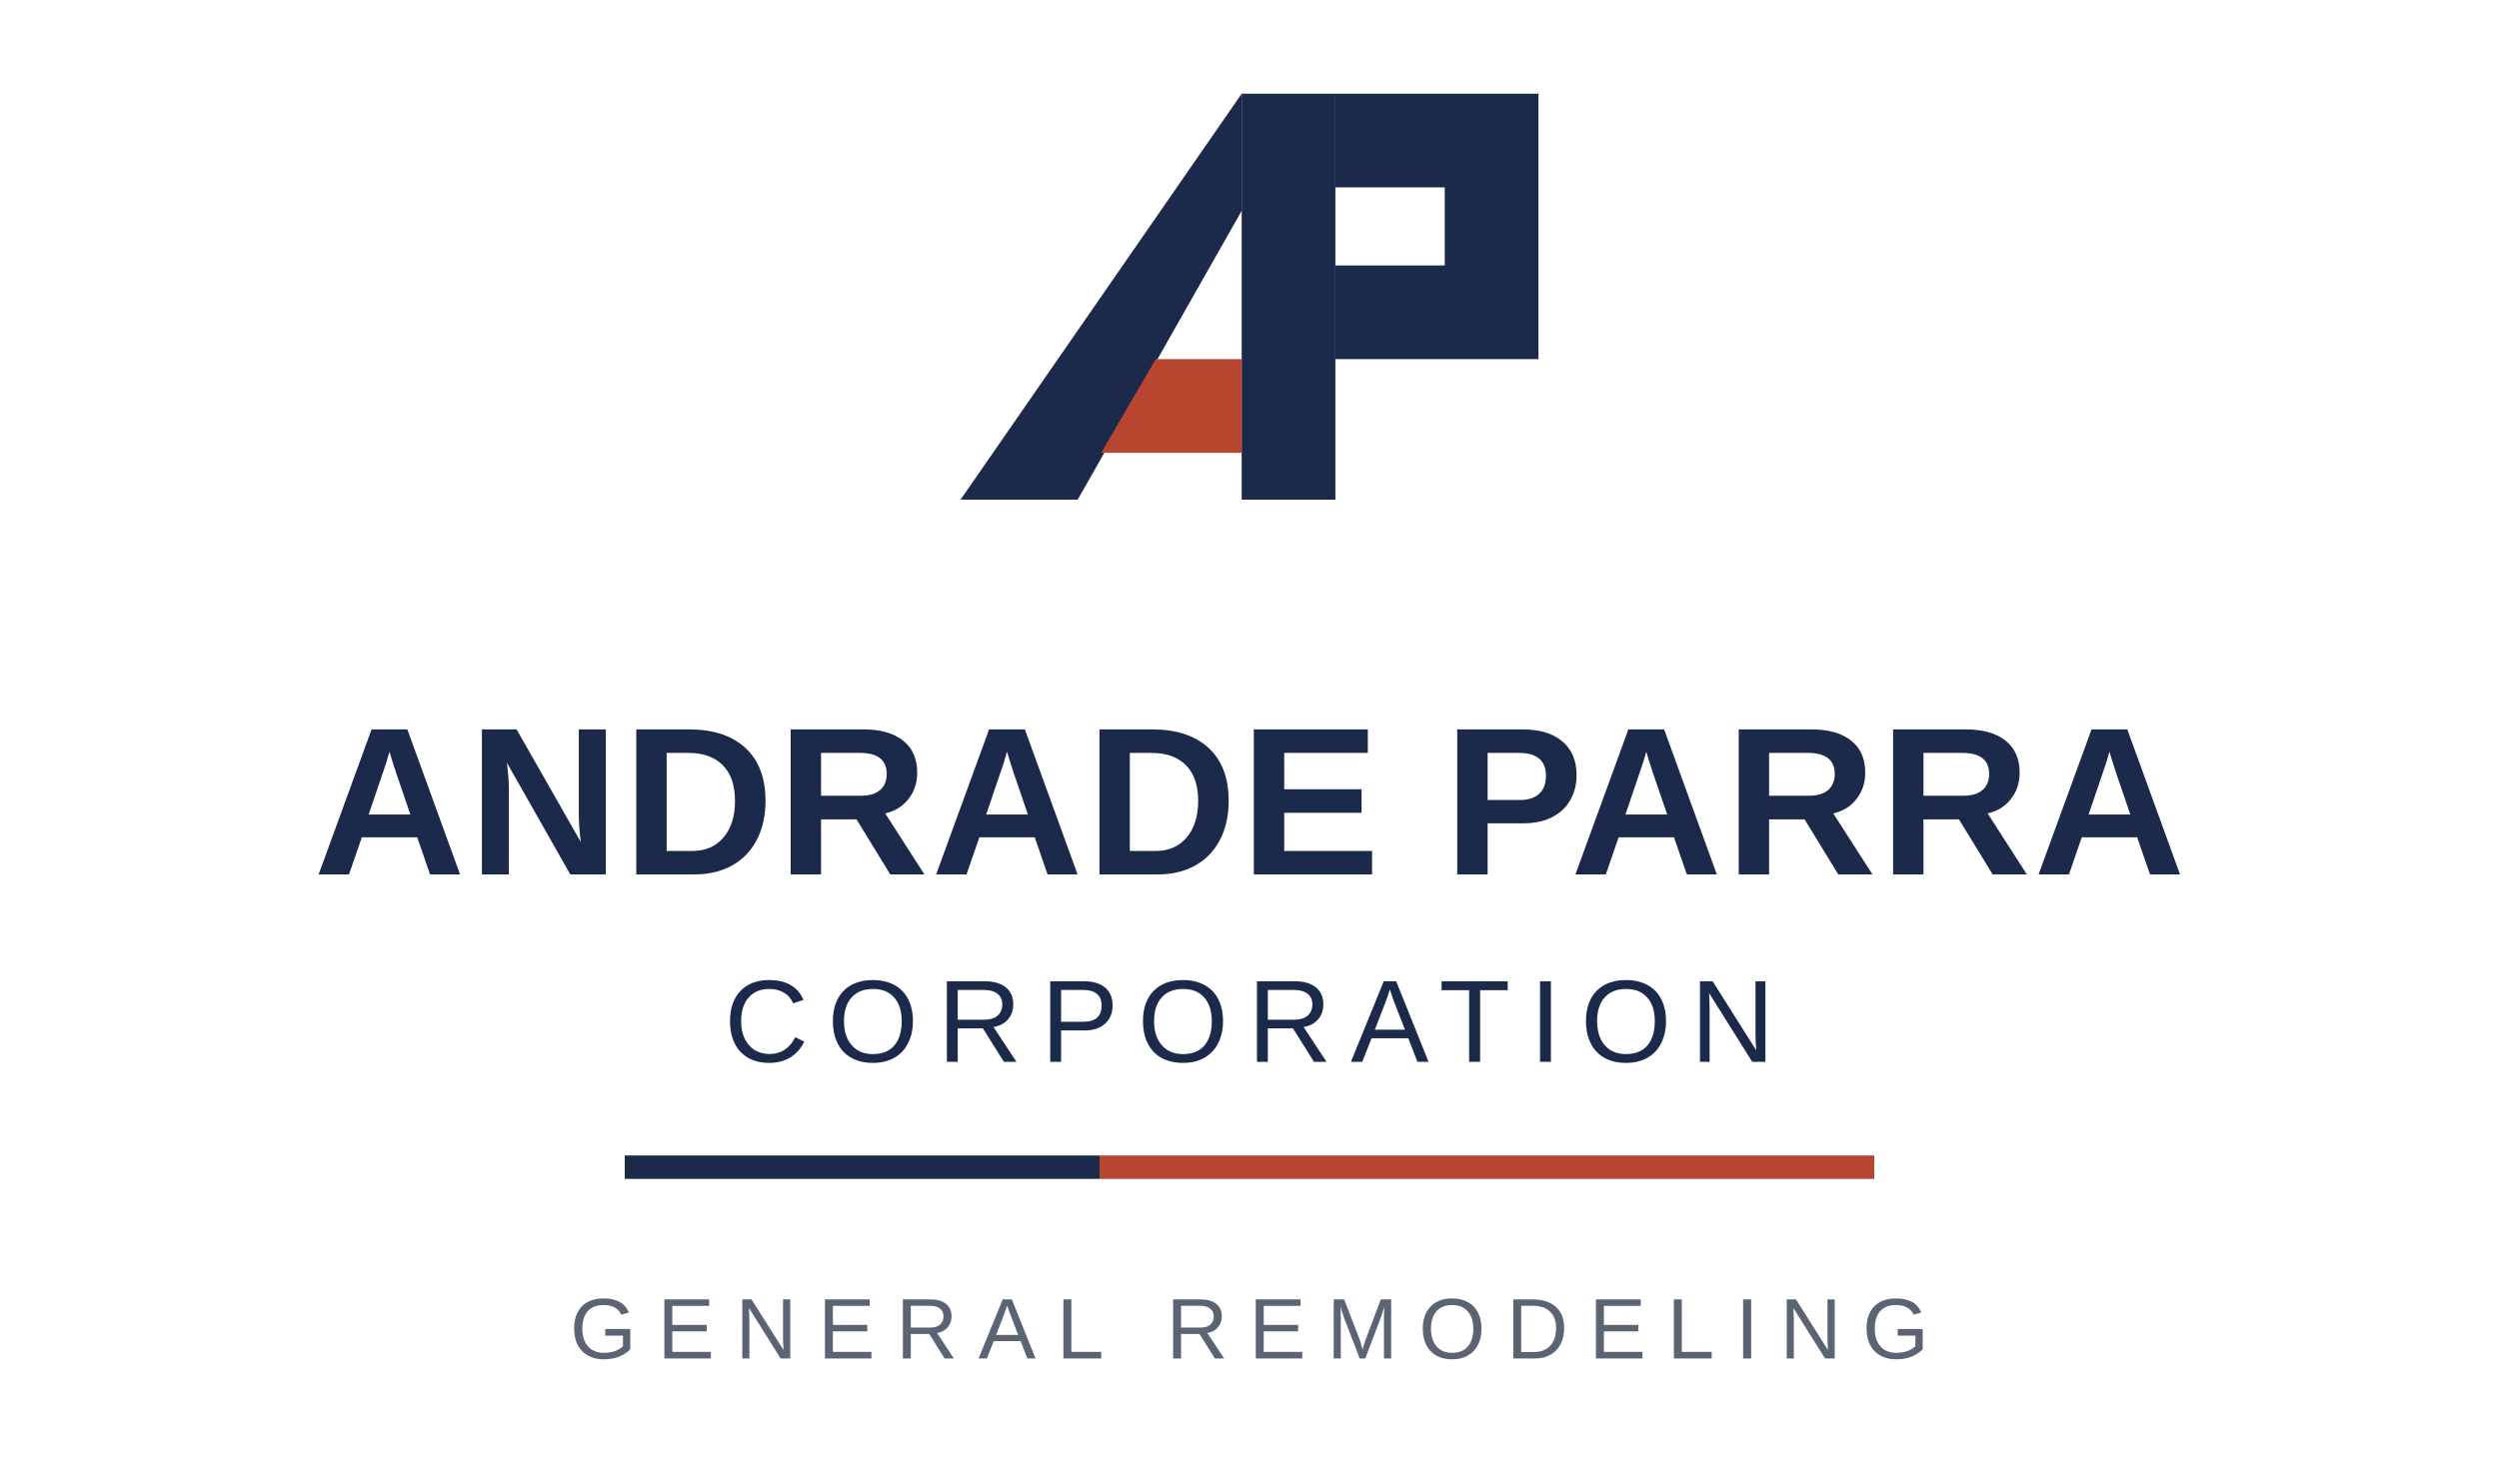
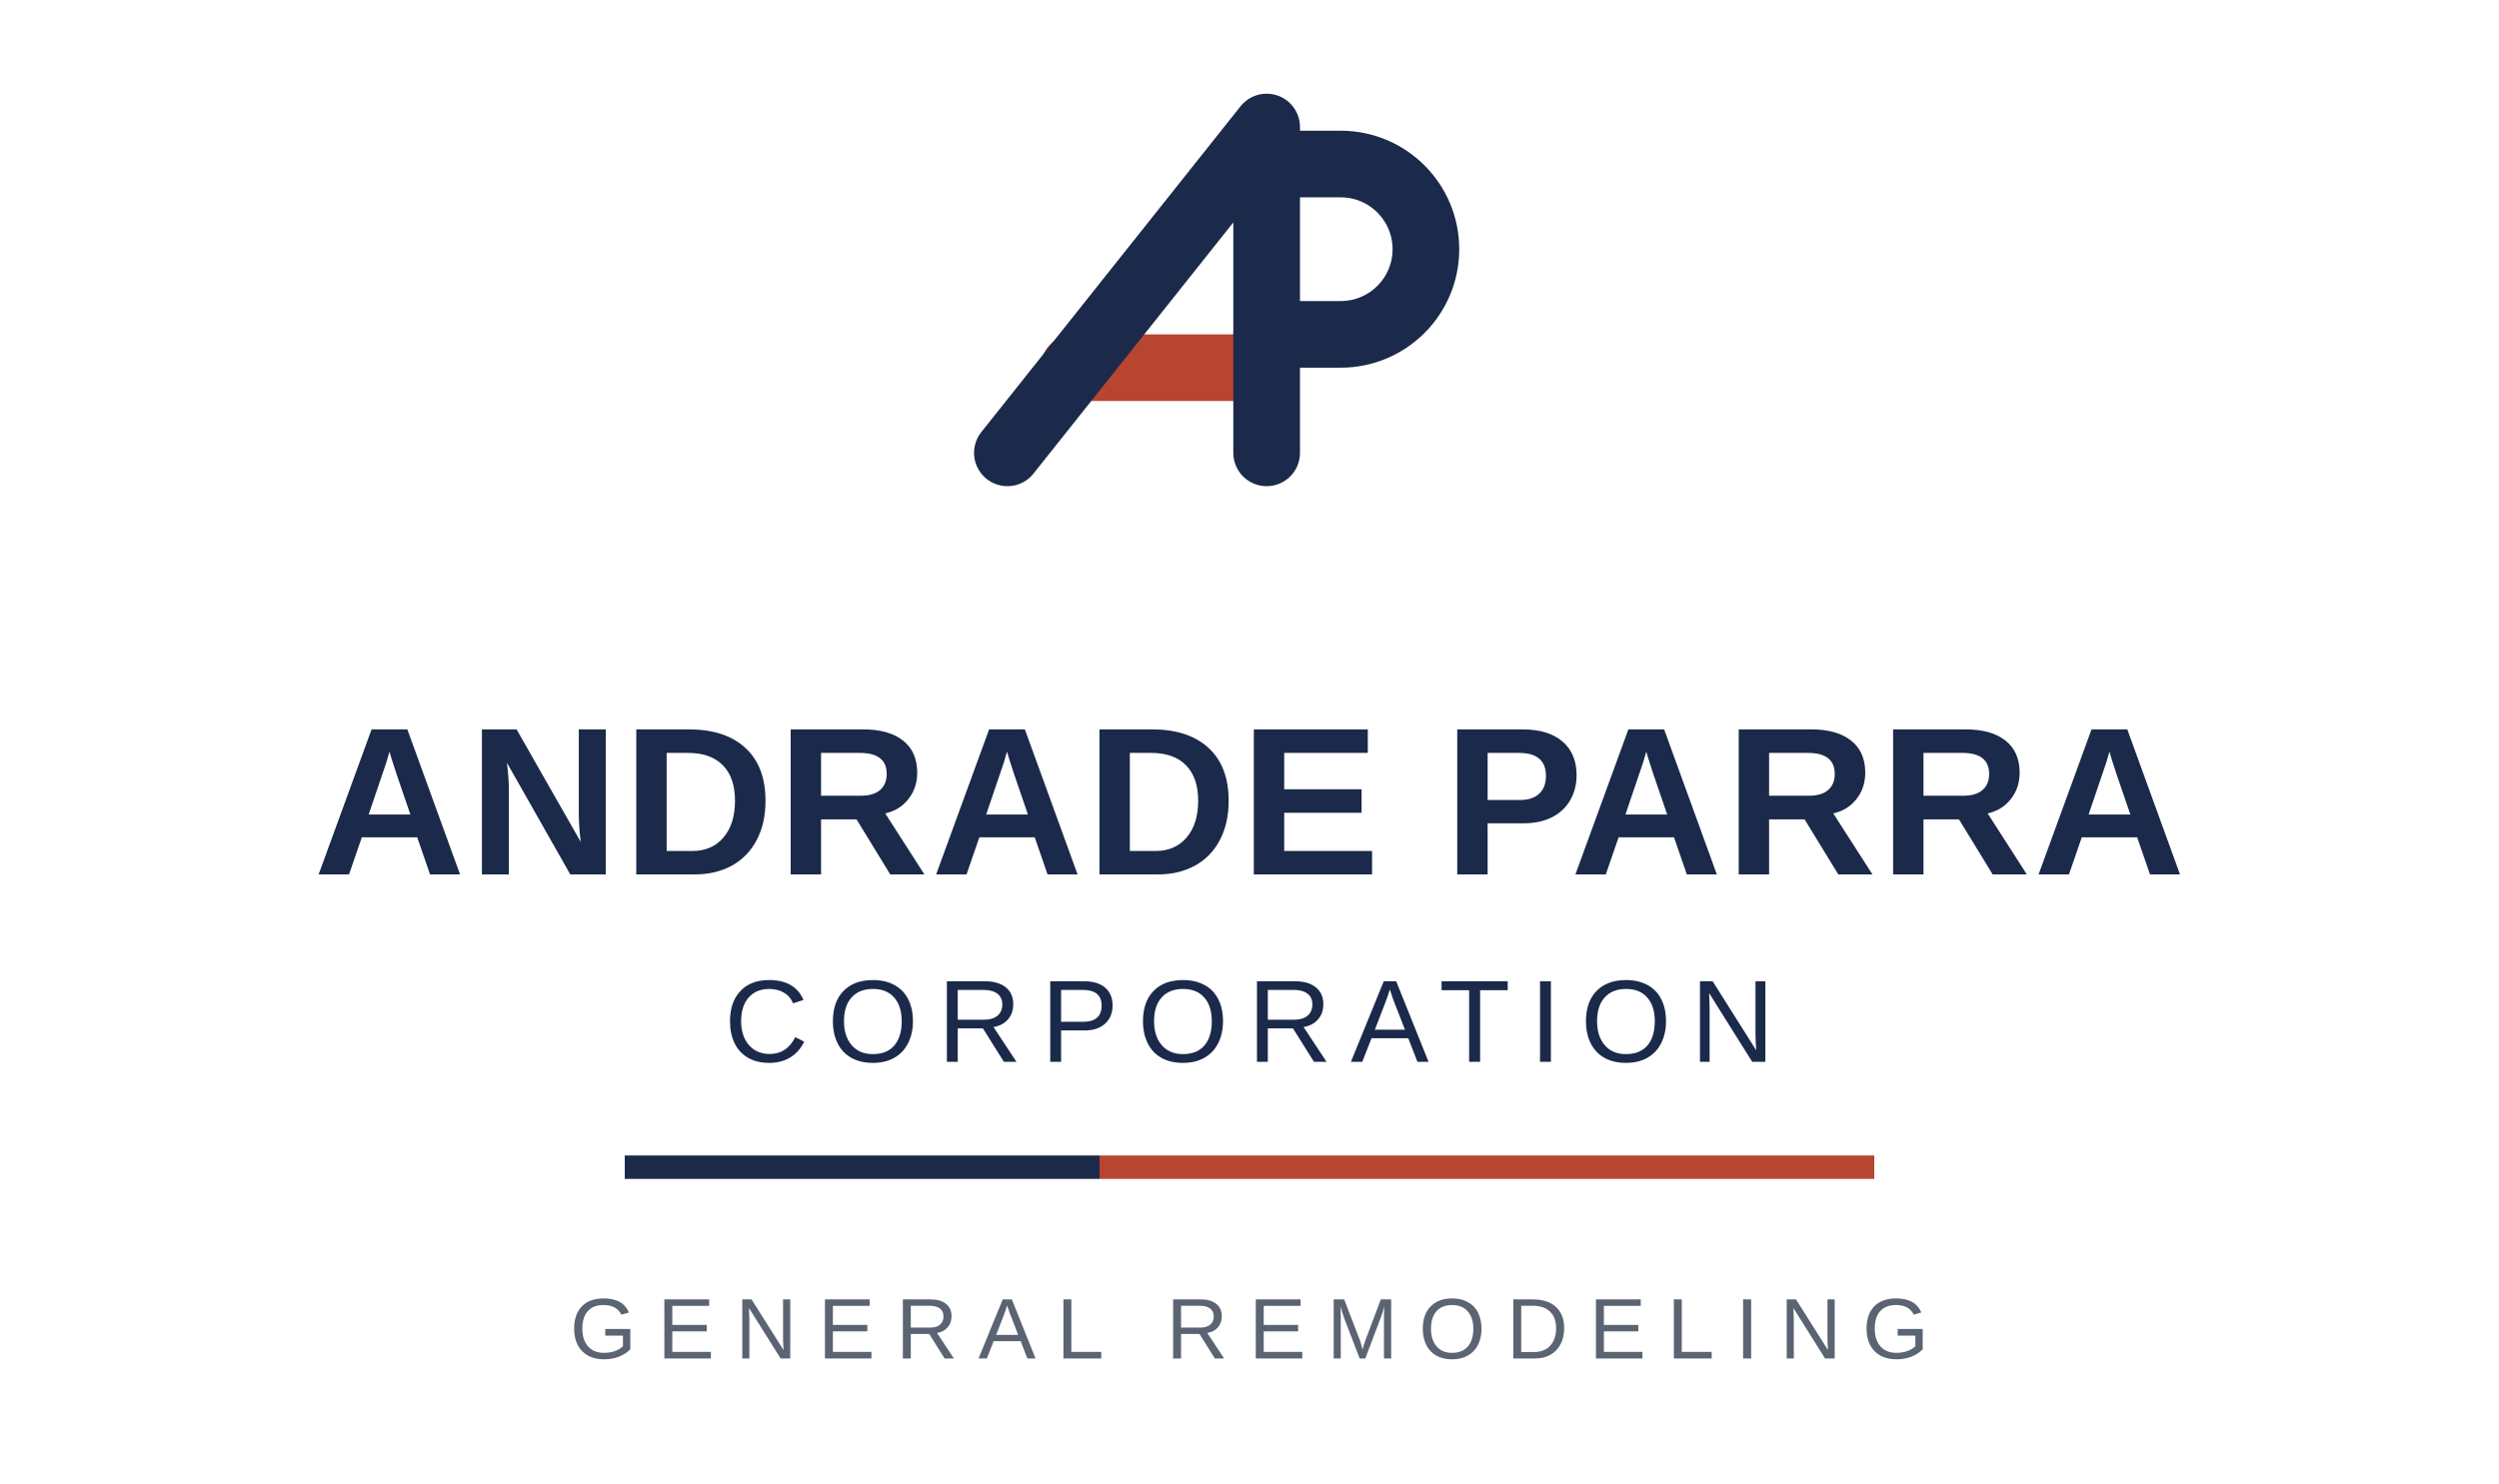
<svg xmlns="http://www.w3.org/2000/svg" viewBox="0 0 320 190" width="320" height="190" role="img" aria-labelledby="t d">
-   <g transform="translate(121.000 6.000) scale(1)">
-     <path d="M38 6 L38 21 L17 58 L2 58 Z" fill="#1B2A4A" />
-     <path d="M38 6 H50 V58 H38 Z" fill="#1B2A4A" />
-     <path d="M27 40 H38 V52 H20 Z" fill="#B8452F" />
-     <path d="M50 6 H76 V40 H50 V28 H64 V18 H50 Z" fill="#1B2A4A" />
+   <g transform="translate(118.564 6.783) scale(0.94851)" fill="none" stroke-width="9" stroke-linecap="round" stroke-linejoin="round">
+     <path d="M20 42.5 H41.5" stroke="#B8452F" />
+     <path d="M11 54 L46 10 V54" stroke="#1B2A4A" />
+     <path d="M46 15 H56 A11.5 11.5 0 0 1 56 38 H46" stroke="#1B2A4A" />
  </g>
  <text x="160" y="112" font-family="'Space Grotesk', 'Helvetica Neue', Arial, sans-serif" font-size="27" font-weight="700" letter-spacing="0.01em" fill="#1B2A4A" text-anchor="middle">ANDRADE PARRA</text>
  <text x="160" y="136" font-family="'Space Grotesk', 'Helvetica Neue', Arial, sans-serif" font-size="15" font-weight="500" letter-spacing="0.16em" fill="#1B2A4A" text-anchor="middle">CORPORATION</text>
  <g>
    <rect x="80" y="148" width="60.80" height="3" fill="#1B2A4A" />
    <rect x="140.80" y="148" width="99.20" height="3" fill="#B8452F" />
  </g>
  <text x="160" y="174" font-family="'Space Grotesk', 'Helvetica Neue', Arial, sans-serif" font-size="11" font-weight="500" letter-spacing="0.24em" fill="#5A6472" text-anchor="middle">GENERAL REMODELING</text>
</svg>
